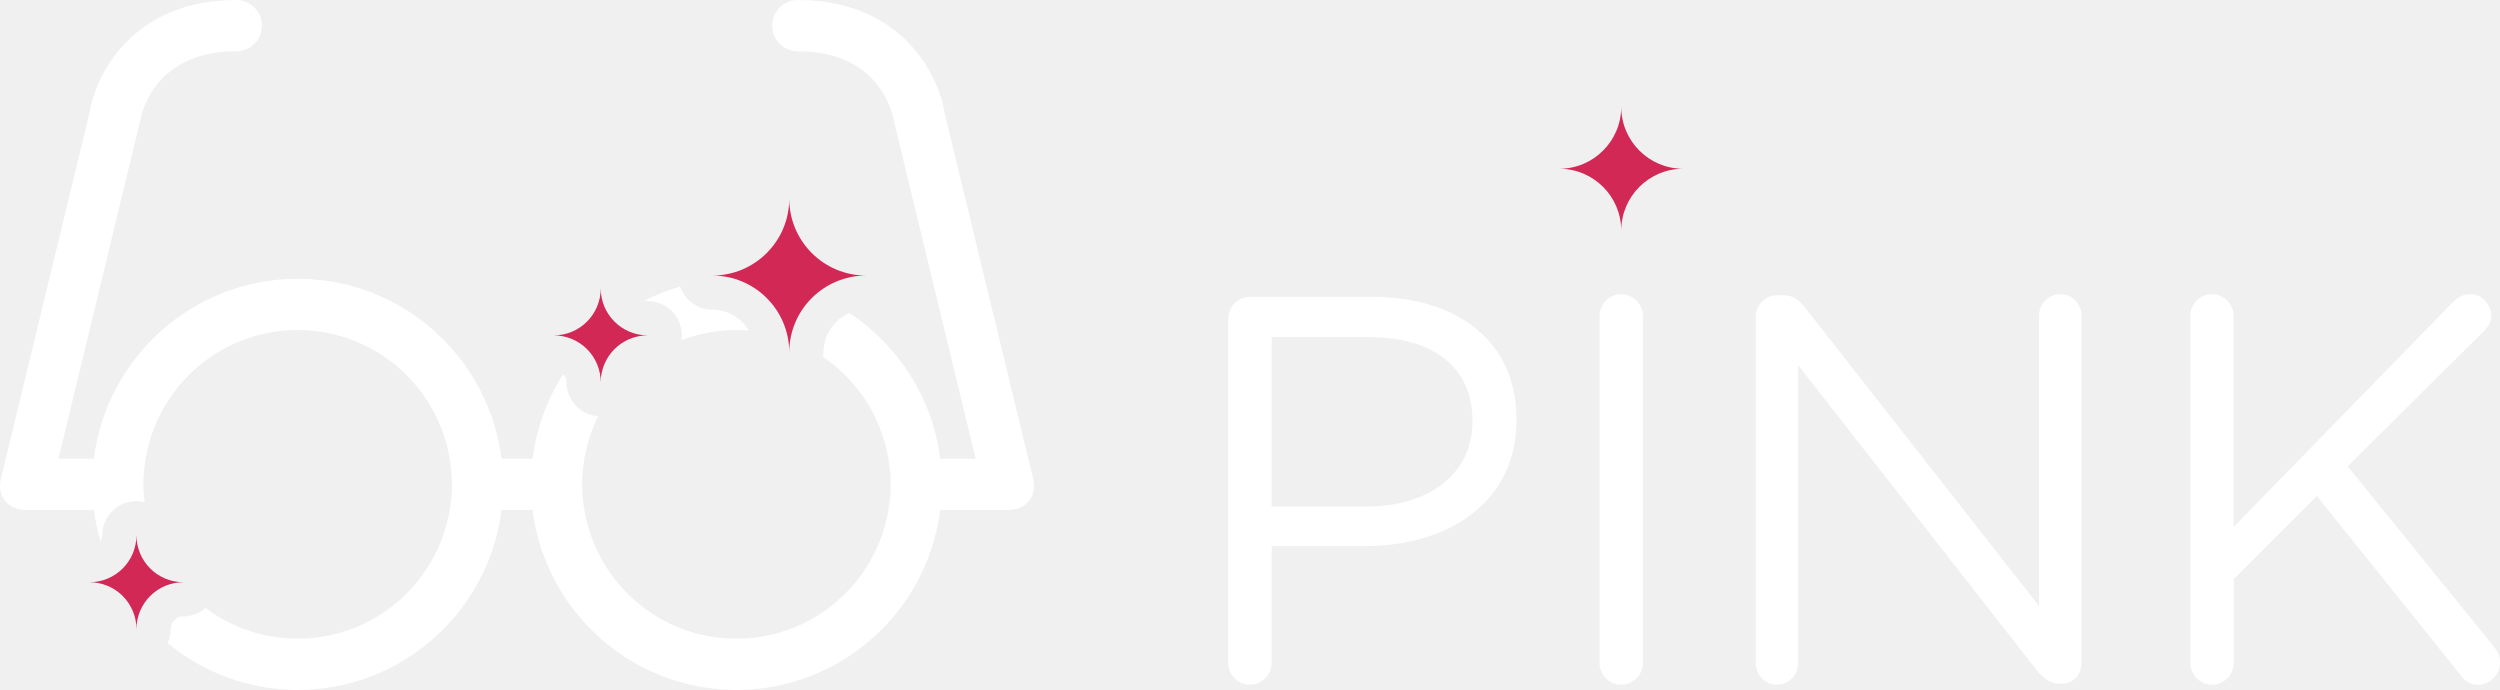
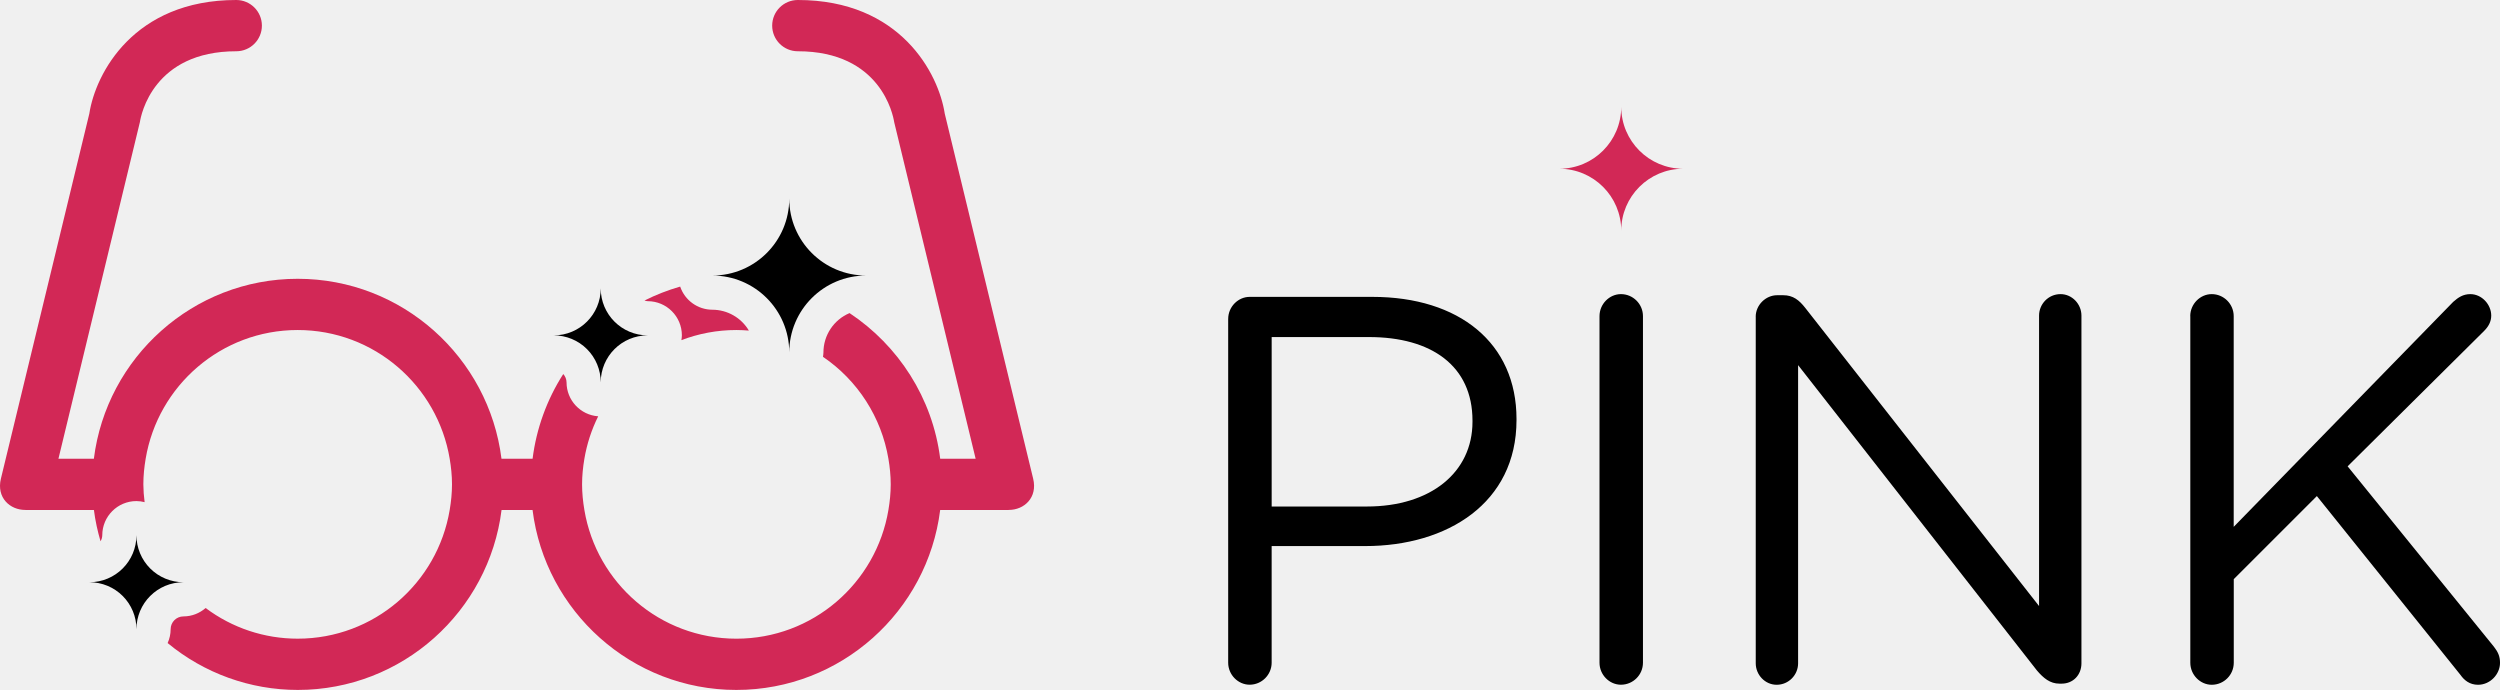
<svg xmlns="http://www.w3.org/2000/svg" width="146.3" height="40.375">
-   <path d="M71.874 18.661c0-.708.58-1.288 1.256-1.288h7.18c5.087 0 8.436 2.704 8.436 7.146v.064c0 4.861-4.057 7.373-8.854 7.373h-5.475v6.825c0 .708-.58 1.288-1.288 1.288-.676 0-1.256-.58-1.256-1.288v-20.12zm8.114 10.98c3.734 0 6.182-1.996 6.182-4.959v-.063c0-3.22-2.414-4.894-6.053-4.894h-5.699v9.917h5.57v-.001zM93.603 18.5c0-.708.579-1.288 1.255-1.288.709 0 1.288.58 1.288 1.288v20.283a1.29 1.29 0 01-1.288 1.287c-.676 0-1.255-.579-1.255-1.287V18.5zm9.141.032c0-.676.58-1.256 1.256-1.256h.354c.58 0 .935.29 1.288.74l13.684 17.45V18.468c0-.676.547-1.256 1.256-1.256.676 0 1.224.58 1.224 1.256v20.349c0 .676-.481 1.19-1.158 1.19h-.129c-.548 0-.935-.321-1.319-.772l-13.975-17.868v17.45c0 .676-.547 1.256-1.256 1.256-.676 0-1.223-.58-1.223-1.256V18.532h-.002zm25.429-.032c0-.708.58-1.288 1.257-1.288.708 0 1.286.58 1.286 1.288v12.331l12.848-13.168c.29-.257.579-.451.998-.451.676 0 1.225.612 1.225 1.256 0 .354-.162.644-.42.901l-7.984 7.92 8.564 10.561c.225.291.354.547.354.935 0 .676-.578 1.288-1.286 1.288-.483 0-.806-.258-1.03-.58l-8.402-10.463-4.863 4.861v4.894a1.29 1.29 0 01-1.286 1.288c-.677 0-1.257-.58-1.257-1.288V18.5h-.004z" fill="#FFF" />
+   <path d="M71.874 18.661c0-.708.58-1.288 1.256-1.288h7.18c5.087 0 8.436 2.704 8.436 7.146v.064c0 4.861-4.057 7.373-8.854 7.373h-5.475v6.825c0 .708-.58 1.288-1.288 1.288-.676 0-1.256-.58-1.256-1.288v-20.12zm8.114 10.98c3.734 0 6.182-1.996 6.182-4.959v-.063c0-3.22-2.414-4.894-6.053-4.894h-5.699v9.917h5.57v-.001zM93.603 18.5c0-.708.579-1.288 1.255-1.288.709 0 1.288.58 1.288 1.288v20.283a1.29 1.29 0 01-1.288 1.287c-.676 0-1.255-.579-1.255-1.287V18.5zm9.141.032c0-.676.58-1.256 1.256-1.256h.354c.58 0 .935.29 1.288.74l13.684 17.45V18.468c0-.676.547-1.256 1.256-1.256.676 0 1.224.58 1.224 1.256v20.349c0 .676-.481 1.19-1.158 1.19h-.129c-.548 0-.935-.321-1.319-.772l-13.975-17.868v17.45c0 .676-.547 1.256-1.256 1.256-.676 0-1.223-.58-1.223-1.256V18.532h-.002zm25.429-.032c0-.708.58-1.288 1.257-1.288.708 0 1.286.58 1.286 1.288v12.331l12.848-13.168c.29-.257.579-.451.998-.451.676 0 1.225.612 1.225 1.256 0 .354-.162.644-.42.901l-7.984 7.92 8.564 10.561c.225.291.354.547.354.935 0 .676-.578 1.288-1.286 1.288-.483 0-.806-.258-1.03-.58l-8.402-10.463-4.863 4.861v4.894a1.29 1.29 0 01-1.286 1.288c-.677 0-1.257-.58-1.257-1.288V18.5h-.004z" fill="black" />
  <path fill="#D22856" d="M98.498 9.875a3.623 3.623 0 01-3.623-3.624 3.625 3.625 0 01-3.625 3.624 3.625 3.625 0 013.625 3.624 3.623 3.623 0 013.623-3.624z" />
-   <g fill="#FFF">
+   <g fill="#d22856 ">
    <path d="M43.094 19.313c.246 0 .489.014.73.033a2.491 2.491 0 00-2.136-1.221 1.994 1.994 0 01-1.884-1.354c-.727.208-1.425.482-2.089.816.062.017.122.038.188.038a2 2 0 012 2c0 .096-.015.188-.028.281 1-.382 2.084-.593 3.219-.593z" />
    <path d="M60.462 28.016L55.287 6.651C54.926 4.303 52.694 0 46.688 0a1.5 1.5 0 100 3c4.856 0 5.575 3.729 5.639 4.143l4.767 19.701h-2.073c-.445-3.557-2.453-6.628-5.305-8.522a2.503 2.503 0 00-1.529 2.303c0 .088-.015.171-.026.256a9.034 9.034 0 013.829 5.964c.082.489.135.988.135 1.5s-.053 1.012-.135 1.5c-.716 4.272-4.421 7.531-8.896 7.531-4.475 0-8.181-3.259-8.896-7.531-.082-.488-.135-.988-.135-1.5s.053-1.011.135-1.5a8.949 8.949 0 01.808-2.483 1.995 1.995 0 01-1.852-1.985.743.743 0 00-.192-.489 11.954 11.954 0 00-1.795 4.958h-1.82c-.741-5.927-5.802-10.531-11.927-10.531S6.235 20.917 5.493 26.844H3.42L8.187 7.143C8.25 6.729 8.97 3 13.826 3a1.5 1.5 0 100-3C7.82 0 5.588 4.303 5.227 6.651L.052 28.016c-.266 1.109.531 1.826 1.426 1.826.012 0 .023.004.036.004h3.982c.079.628.215 1.237.387 1.831a.726.726 0 00.102-.354 2 2 0 012-2c.166 0 .324.025.478.063a8.337 8.337 0 01-.074-1.042c0-.512.053-1.011.135-1.5.715-4.271 4.421-7.531 8.896-7.531s8.18 3.26 8.896 7.531c.082.489.135.988.135 1.5s-.053 1.012-.135 1.5c-.715 4.272-4.421 7.531-8.896 7.531a8.959 8.959 0 01-5.386-1.794c-.35.302-.8.491-1.299.491a.75.75 0 00-.749.748c0 .29-.065.564-.176.812a11.94 11.94 0 007.614 2.743c6.125 0 11.185-4.604 11.927-10.53h1.814c.742 5.926 5.802 10.53 11.927 10.53s11.186-4.604 11.927-10.53H59c.012 0 .023-.004.036-.004.895.001 1.692-.716 1.426-1.825z" />
  </g>
-   <path fill="#D22856" d="M50.686 16.125a4.499 4.499 0 01-4.499-4.499 4.499 4.499 0 01-4.499 4.499 4.499 4.499 0 014.499 4.499 4.498 4.498 0 014.499-4.499zm-12.782 3.501a2.748 2.748 0 01-2.749-2.749 2.748 2.748 0 01-2.749 2.749 2.747 2.747 0 012.749 2.749 2.748 2.748 0 012.749-2.749zm-27.17 14.446a2.748 2.748 0 01-2.749-2.75c0 1.52-1.23 2.75-2.749 2.75a2.747 2.747 0 012.749 2.748 2.748 2.748 0 012.749-2.748z" />
+   <path fill="black" d="M50.686 16.125a4.499 4.499 0 01-4.499-4.499 4.499 4.499 0 01-4.499 4.499 4.499 4.499 0 014.499 4.499 4.498 4.498 0 014.499-4.499zm-12.782 3.501a2.748 2.748 0 01-2.749-2.749 2.748 2.748 0 01-2.749 2.749 2.747 2.747 0 012.749 2.749 2.748 2.748 0 012.749-2.749zm-27.17 14.446a2.748 2.748 0 01-2.749-2.75c0 1.52-1.23 2.75-2.749 2.75a2.747 2.747 0 012.749 2.748 2.748 2.748 0 012.749-2.748z" />
</svg>
